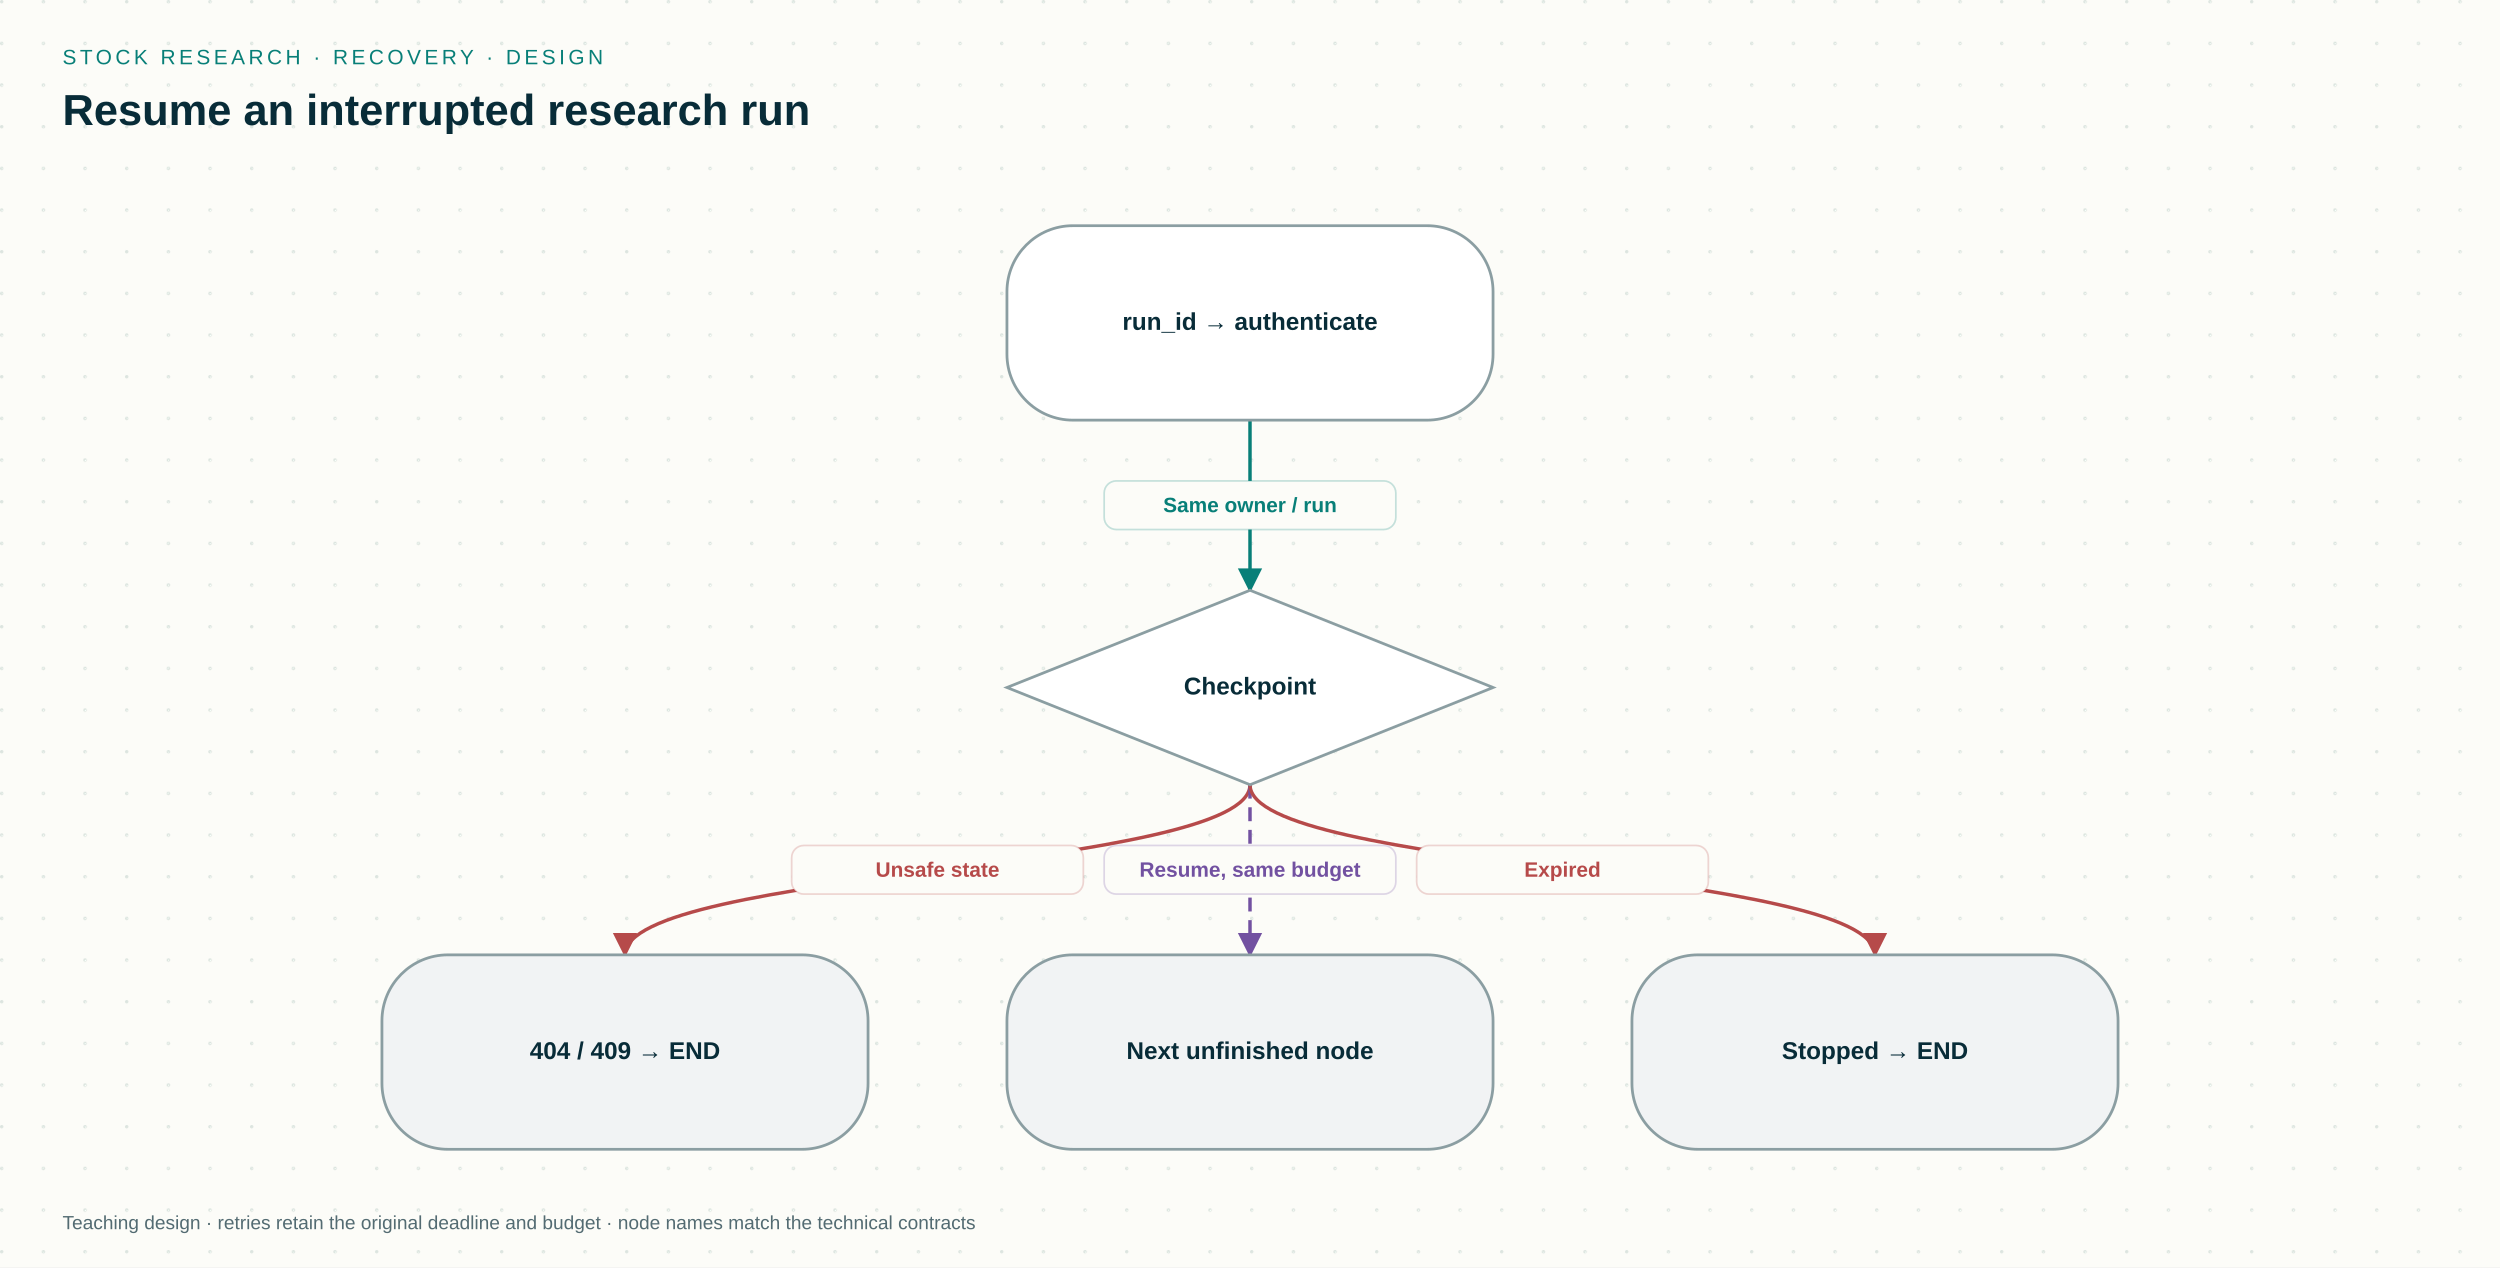
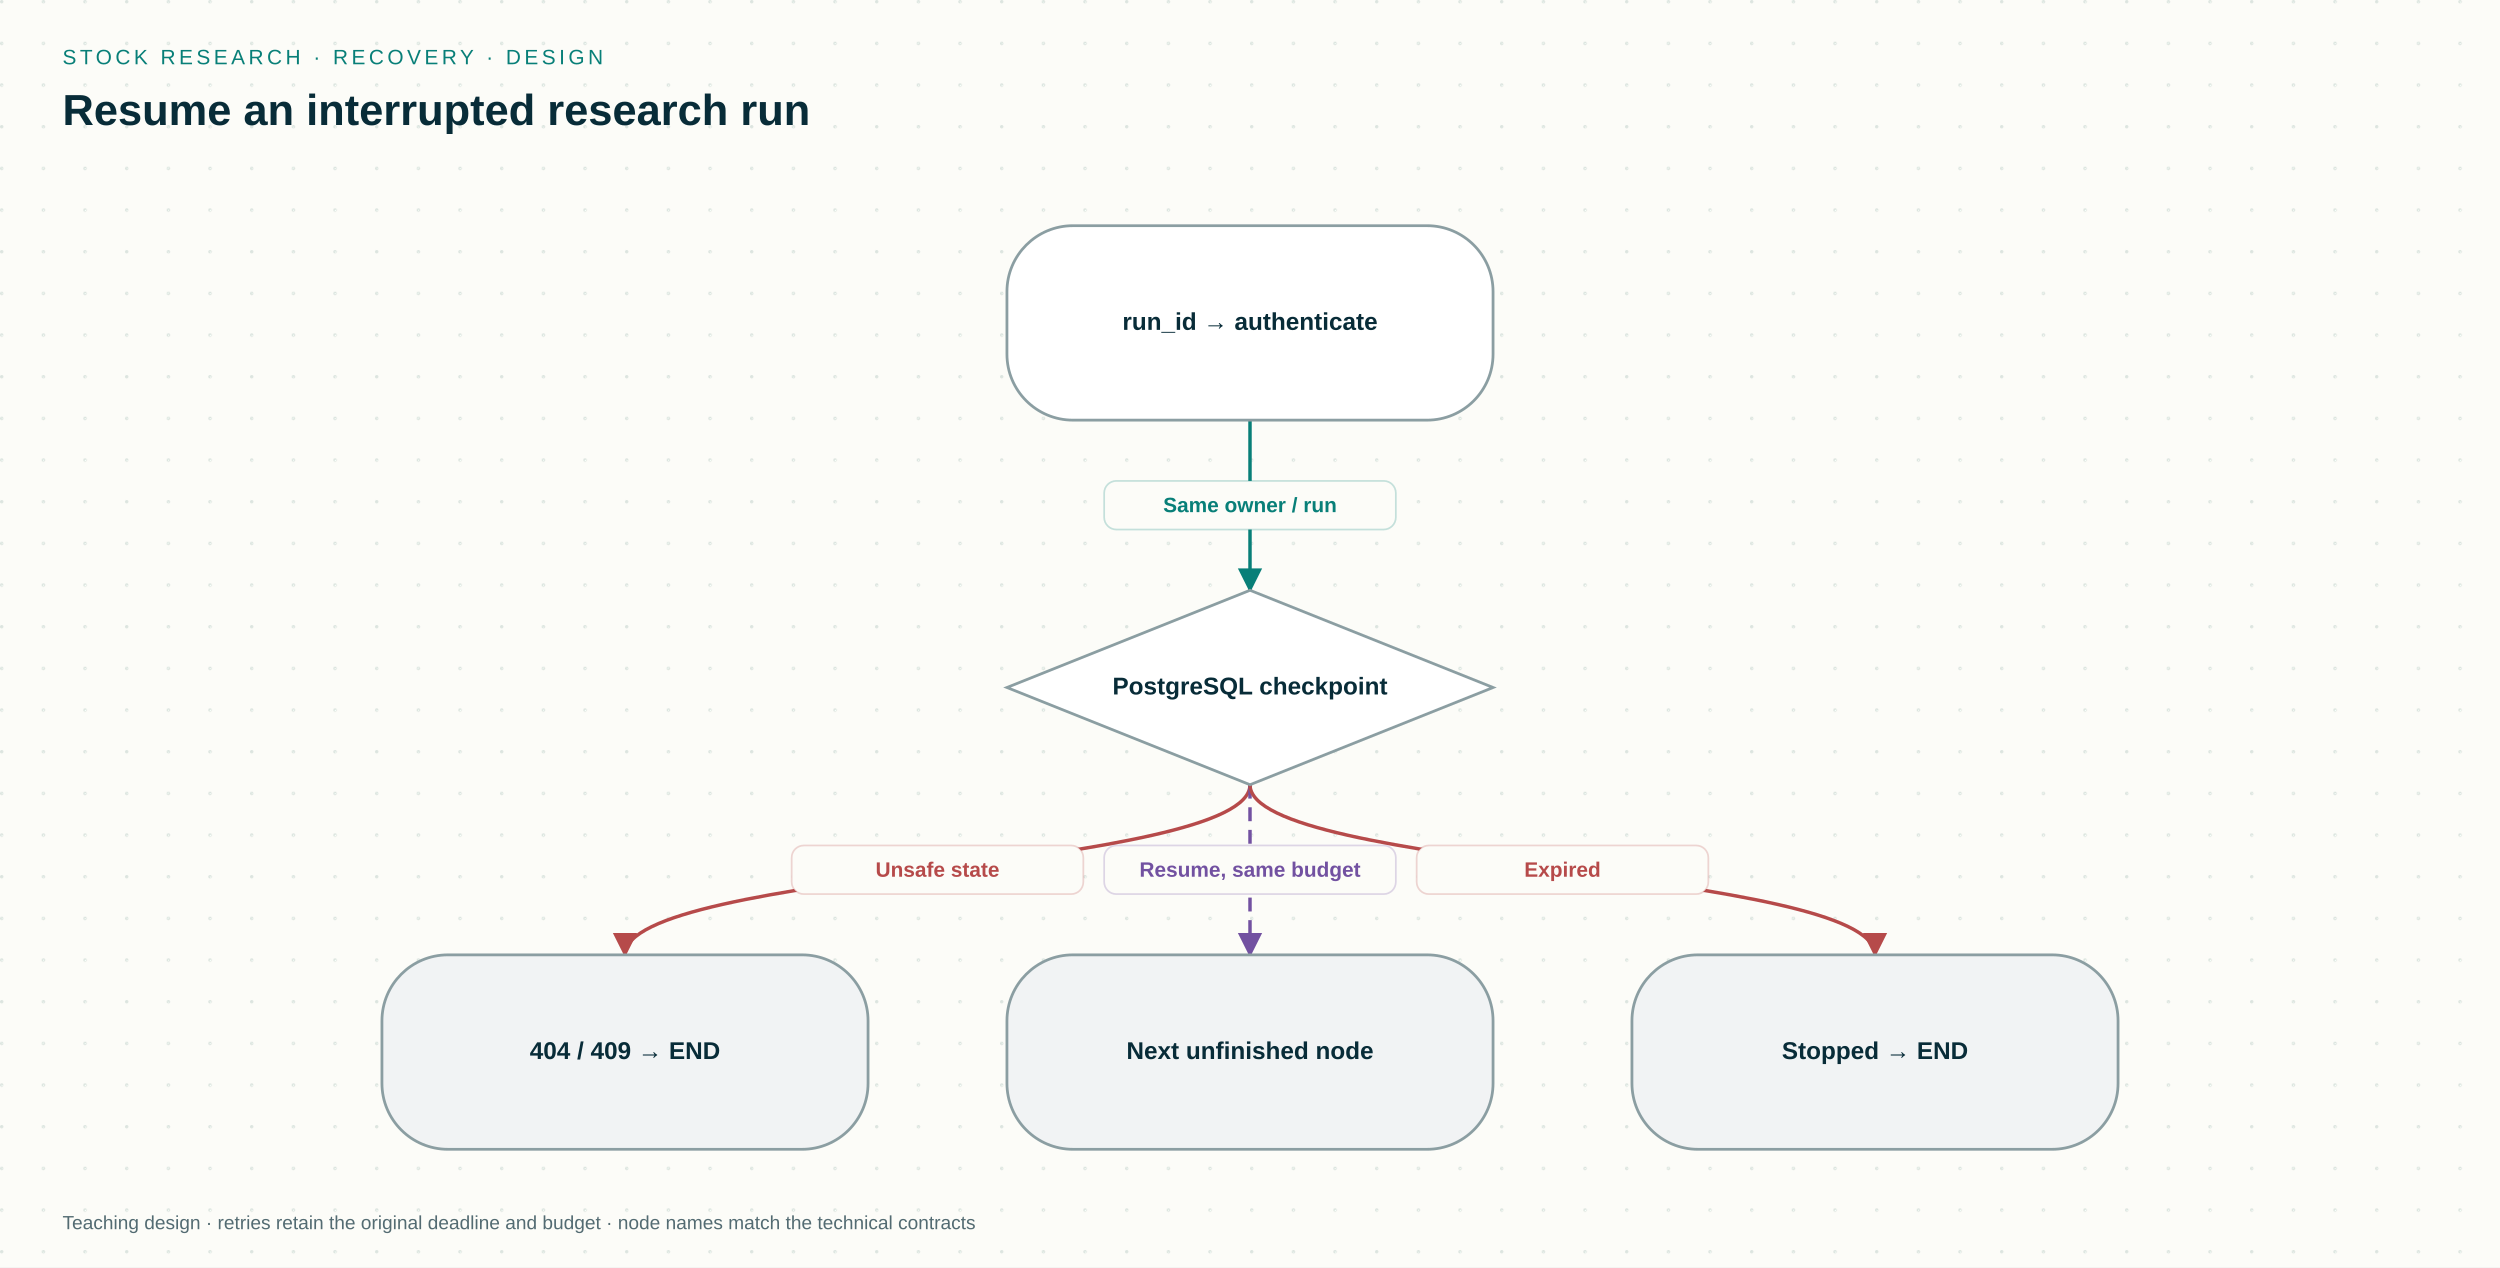
<svg xmlns="http://www.w3.org/2000/svg" viewBox="0 0 1440 730" width="1440" height="730" role="img" aria-label="Resume an interrupted research run" style="font-family:Arial, &quot;Noto Sans TC&quot;, sans-serif;display:block;max-width:100%;height:auto">
  <defs>
    <pattern id="recovery-en-grid" width="24" height="24" patternUnits="userSpaceOnUse">
      <circle cx="1" cy="1" r="1" fill="#dce4df" />
    </pattern>
    <marker id="recovery-en-flow" viewBox="0 0 10 10" refX="9" refY="5" markerWidth="7" markerHeight="7" orient="auto-start-reverse">
      <path d="M 0 0 L 10 5 L 0 10 z" fill="#087f78" />
    </marker>
    <marker id="recovery-en-retry" viewBox="0 0 10 10" refX="9" refY="5" markerWidth="7" markerHeight="7" orient="auto-start-reverse">
      <path d="M 0 0 L 10 5 L 0 10 z" fill="#7251a1" />
    </marker>
    <marker id="recovery-en-fallback" viewBox="0 0 10 10" refX="9" refY="5" markerWidth="7" markerHeight="7" orient="auto-start-reverse">
      <path d="M 0 0 L 10 5 L 0 10 z" fill="#9b641b" />
    </marker>
    <marker id="recovery-en-stop" viewBox="0 0 10 10" refX="9" refY="5" markerWidth="7" markerHeight="7" orient="auto-start-reverse">
      <path d="M 0 0 L 10 5 L 0 10 z" fill="#b64a4a" />
    </marker>
  </defs>
  <rect width="1440" height="730" fill="#fcfcf8" />
  <rect width="1440" height="730" fill="url(#recovery-en-grid)" />
  <text x="36" y="37" fill="#087f78" font-size="12" letter-spacing="2">STOCK RESEARCH · RECOVERY · DESIGN</text>
  <text x="36" y="72" fill="#082c38" font-size="25" font-weight="700">Resume an interrupted research run</text>
  <g opacity="1">
    <path d="M 720 242 C 720 291, 720 291, 720 340" fill="none" stroke="#087f78" stroke-width="2" marker-end="url(#recovery-en-flow)" />
    <rect x="636" y="277" width="168" height="28" rx="7" fill="#fcfcf8" stroke="#087f78" stroke-opacity=".23" />
    <text x="720" text-anchor="middle" fill="#087f78" font-size="12" font-weight="600">
      <tspan x="720" y="295">Same owner / run</tspan>
    </text>
  </g>
  <g opacity="1">
    <path d="M 720 452 C 720 501, 360 501, 360 550" fill="none" stroke="#b64a4a" stroke-width="2" marker-end="url(#recovery-en-stop)" />
    <rect x="456" y="487" width="168" height="28" rx="7" fill="#fcfcf8" stroke="#b64a4a" stroke-opacity=".23" />
    <text x="540" text-anchor="middle" fill="#b64a4a" font-size="12" font-weight="600">
      <tspan x="540" y="505">Unsafe state</tspan>
    </text>
  </g>
  <g opacity="1">
    <path d="M 720 452 C 720 501, 720 501, 720 550" fill="none" stroke="#7251a1" stroke-width="2" stroke-dasharray="8 5" marker-end="url(#recovery-en-retry)" />
    <rect x="636" y="487" width="168" height="28" rx="7" fill="#fcfcf8" stroke="#7251a1" stroke-opacity=".23" />
    <text x="720" text-anchor="middle" fill="#7251a1" font-size="12" font-weight="600">
      <tspan x="720" y="505">Resume, same budget</tspan>
    </text>
  </g>
  <g opacity="1">
    <path d="M 720 452 C 720 501, 1080 501, 1080 550" fill="none" stroke="#b64a4a" stroke-width="2" marker-end="url(#recovery-en-stop)" />
    <rect x="816" y="487" width="168" height="28" rx="7" fill="#fcfcf8" stroke="#b64a4a" stroke-opacity=".23" />
    <text x="900" text-anchor="middle" fill="#b64a4a" font-size="12" font-weight="600">
      <tspan x="900" y="505">Expired</tspan>
    </text>
  </g>
  <g data-node-id="run_id → authenticate" aria-label="run_id → authenticate">
    <rect x="580" y="130" width="280" height="112" rx="38" fill="#fff" stroke="#8b9ea2" stroke-width="1.6" />
    <text x="720" text-anchor="middle" fill="#082c38" font-size="14" font-weight="600" pointer-events="none">
      <tspan x="720" y="190">run_id → authenticate</tspan>
    </text>
  </g>
-   <g data-node-id="Checkpoint" aria-label="Checkpoint">
+   <g data-node-id="PostgreSQL checkpoint" aria-label="PostgreSQL checkpoint">
    <polygon points="720,340 860,396 720,452 580,396" fill="#fff" stroke="#8b9ea2" stroke-width="1.6" />
    <text x="720" text-anchor="middle" fill="#082c38" font-size="14" font-weight="600" pointer-events="none">
-       <tspan x="720" y="400">Checkpoint</tspan>
+       <tspan x="720" y="400">PostgreSQL checkpoint</tspan>
    </text>
  </g>
  <g data-node-id="404 / 409 → END" aria-label="404 / 409 → END">
    <rect x="220" y="550" width="280" height="112" rx="38" fill="#f1f3f4" stroke="#8b9ea2" stroke-width="1.6" />
    <text x="360" text-anchor="middle" fill="#082c38" font-size="14" font-weight="600" pointer-events="none">
      <tspan x="360" y="610">404 / 409 → END</tspan>
    </text>
  </g>
  <g data-node-id="Next unfinished node" aria-label="Next unfinished node">
    <rect x="580" y="550" width="280" height="112" rx="38" fill="#f1f3f4" stroke="#8b9ea2" stroke-width="1.6" />
    <text x="720" text-anchor="middle" fill="#082c38" font-size="14" font-weight="600" pointer-events="none">
      <tspan x="720" y="610">Next unfinished node</tspan>
    </text>
  </g>
  <g data-node-id="Stopped → END" aria-label="Stopped → END">
    <rect x="940" y="550" width="280" height="112" rx="38" fill="#f1f3f4" stroke="#8b9ea2" stroke-width="1.6" />
    <text x="1080" text-anchor="middle" fill="#082c38" font-size="14" font-weight="600" pointer-events="none">
      <tspan x="1080" y="610">Stopped → END</tspan>
    </text>
  </g>
  <text x="36" y="708" font-size="11" fill="#536b72">Teaching design · retries retain the original deadline and budget · node names match the technical contracts</text>
</svg>
